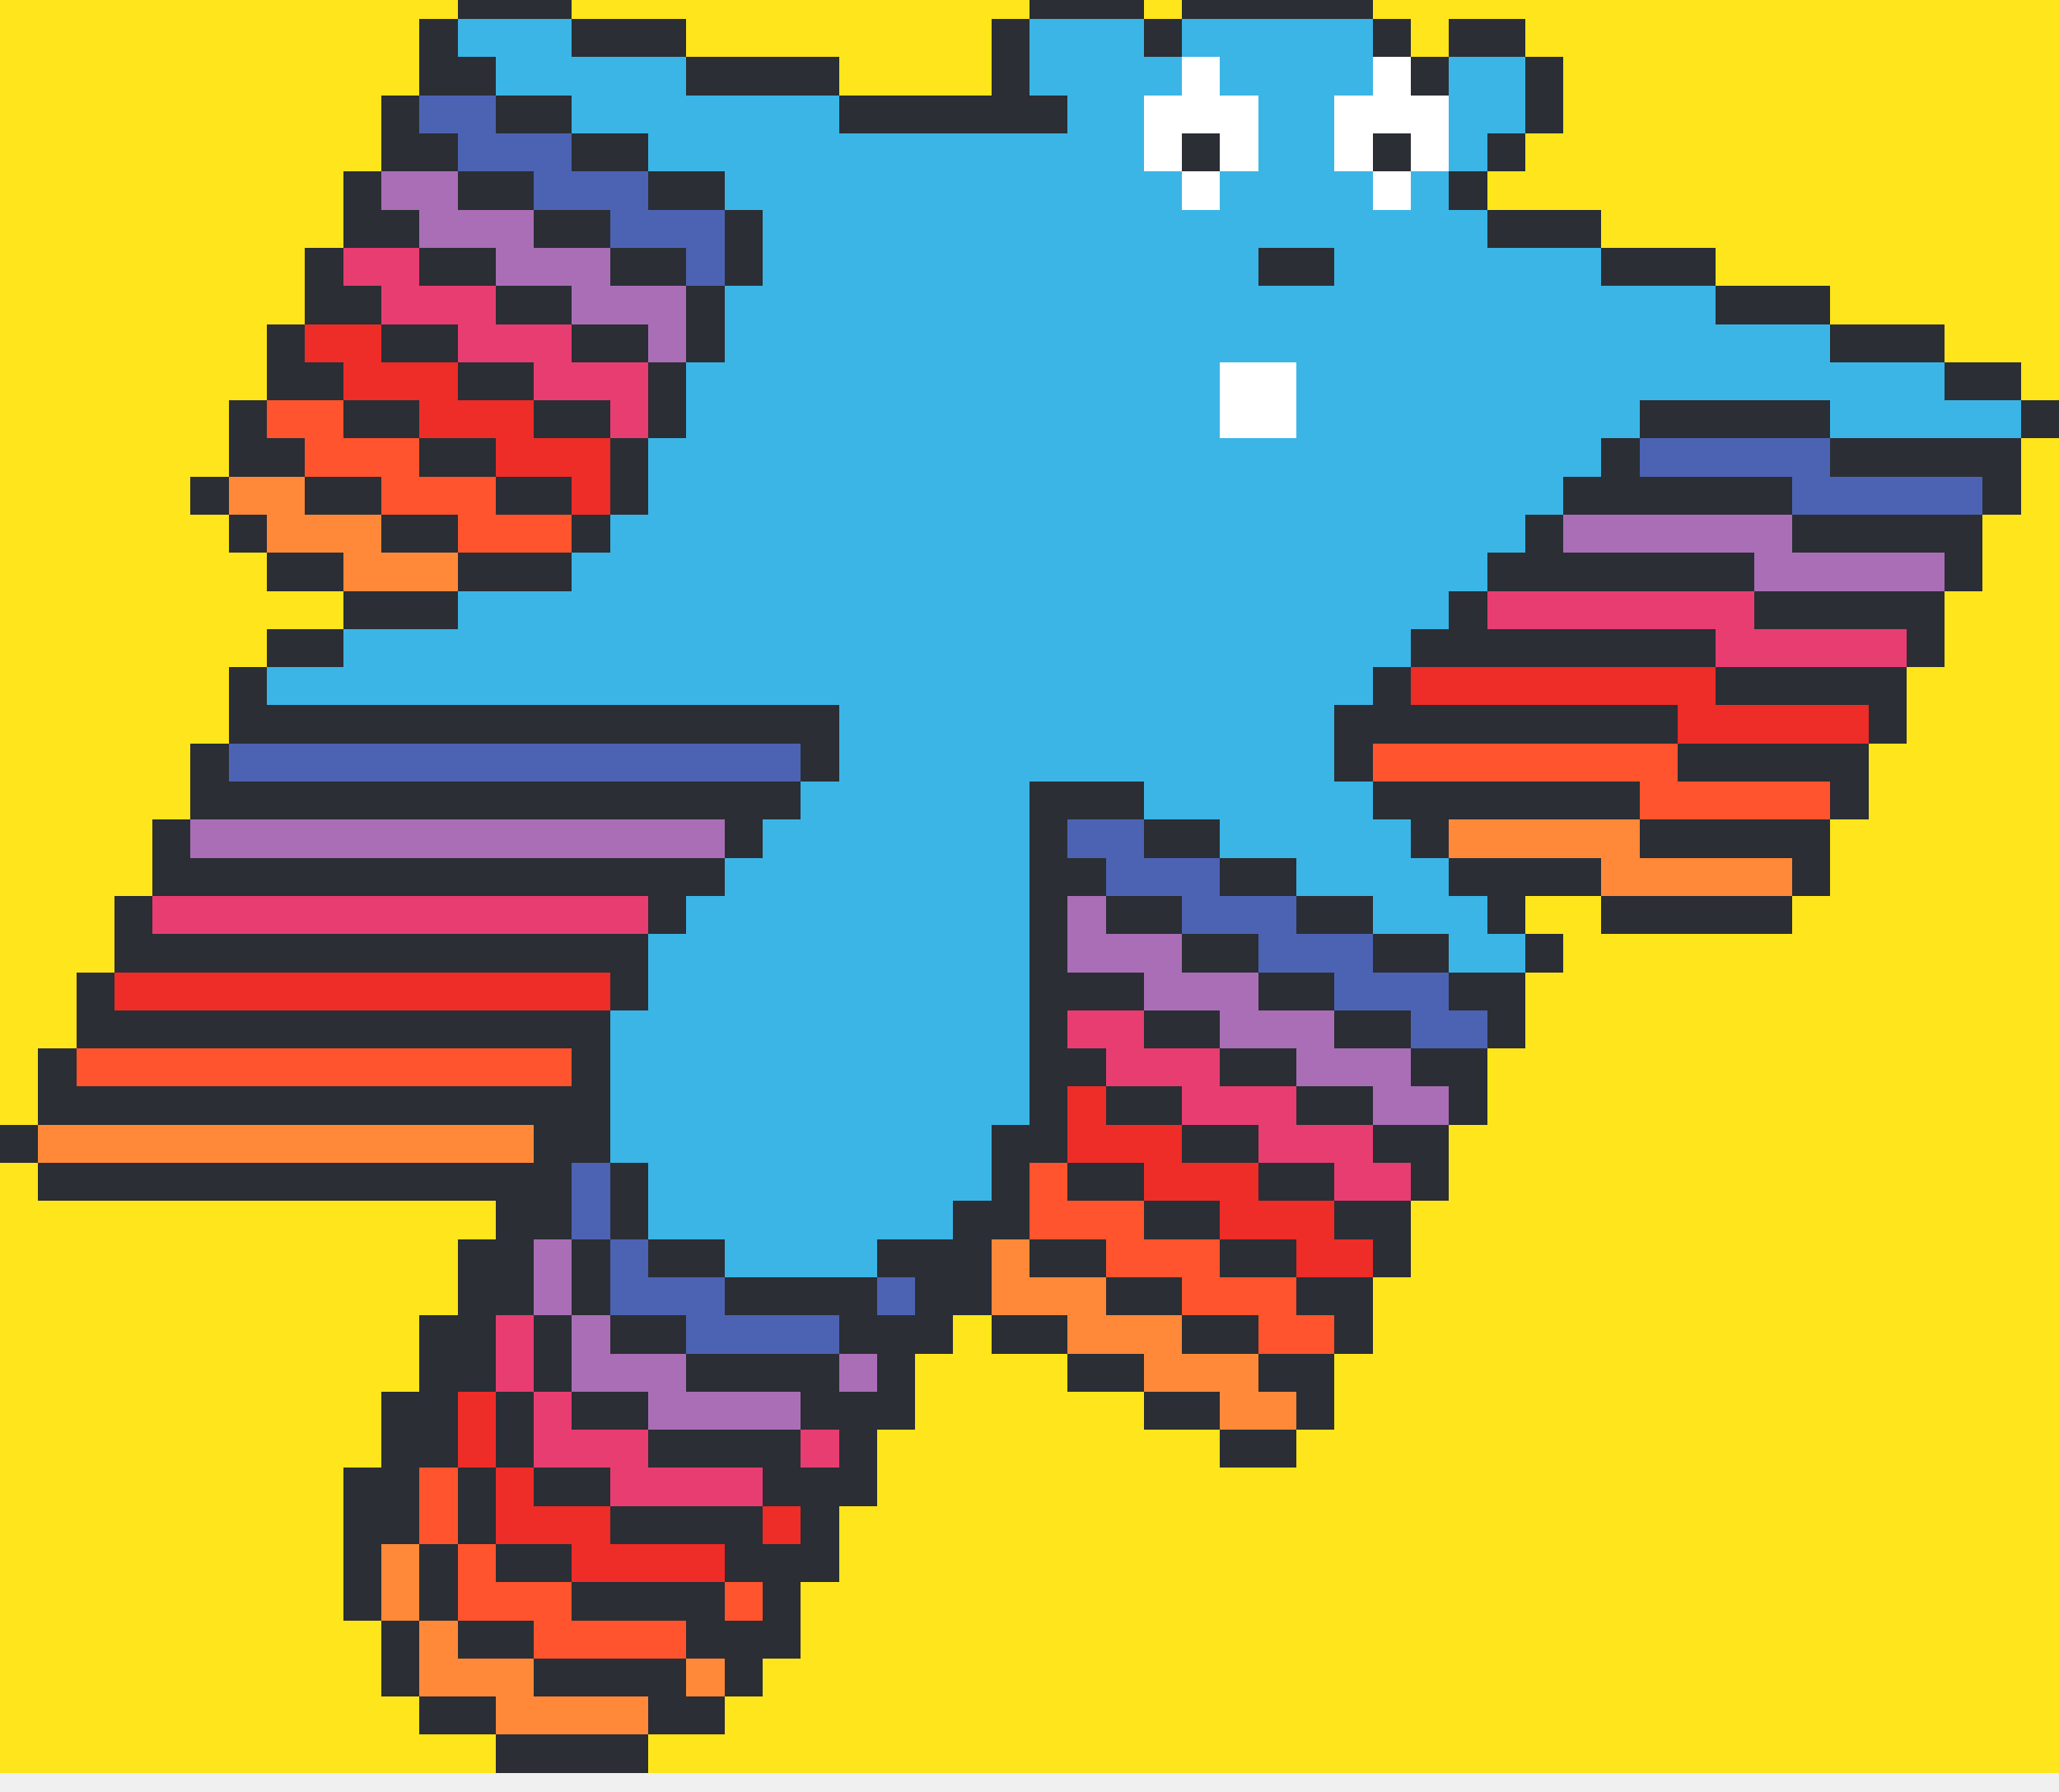
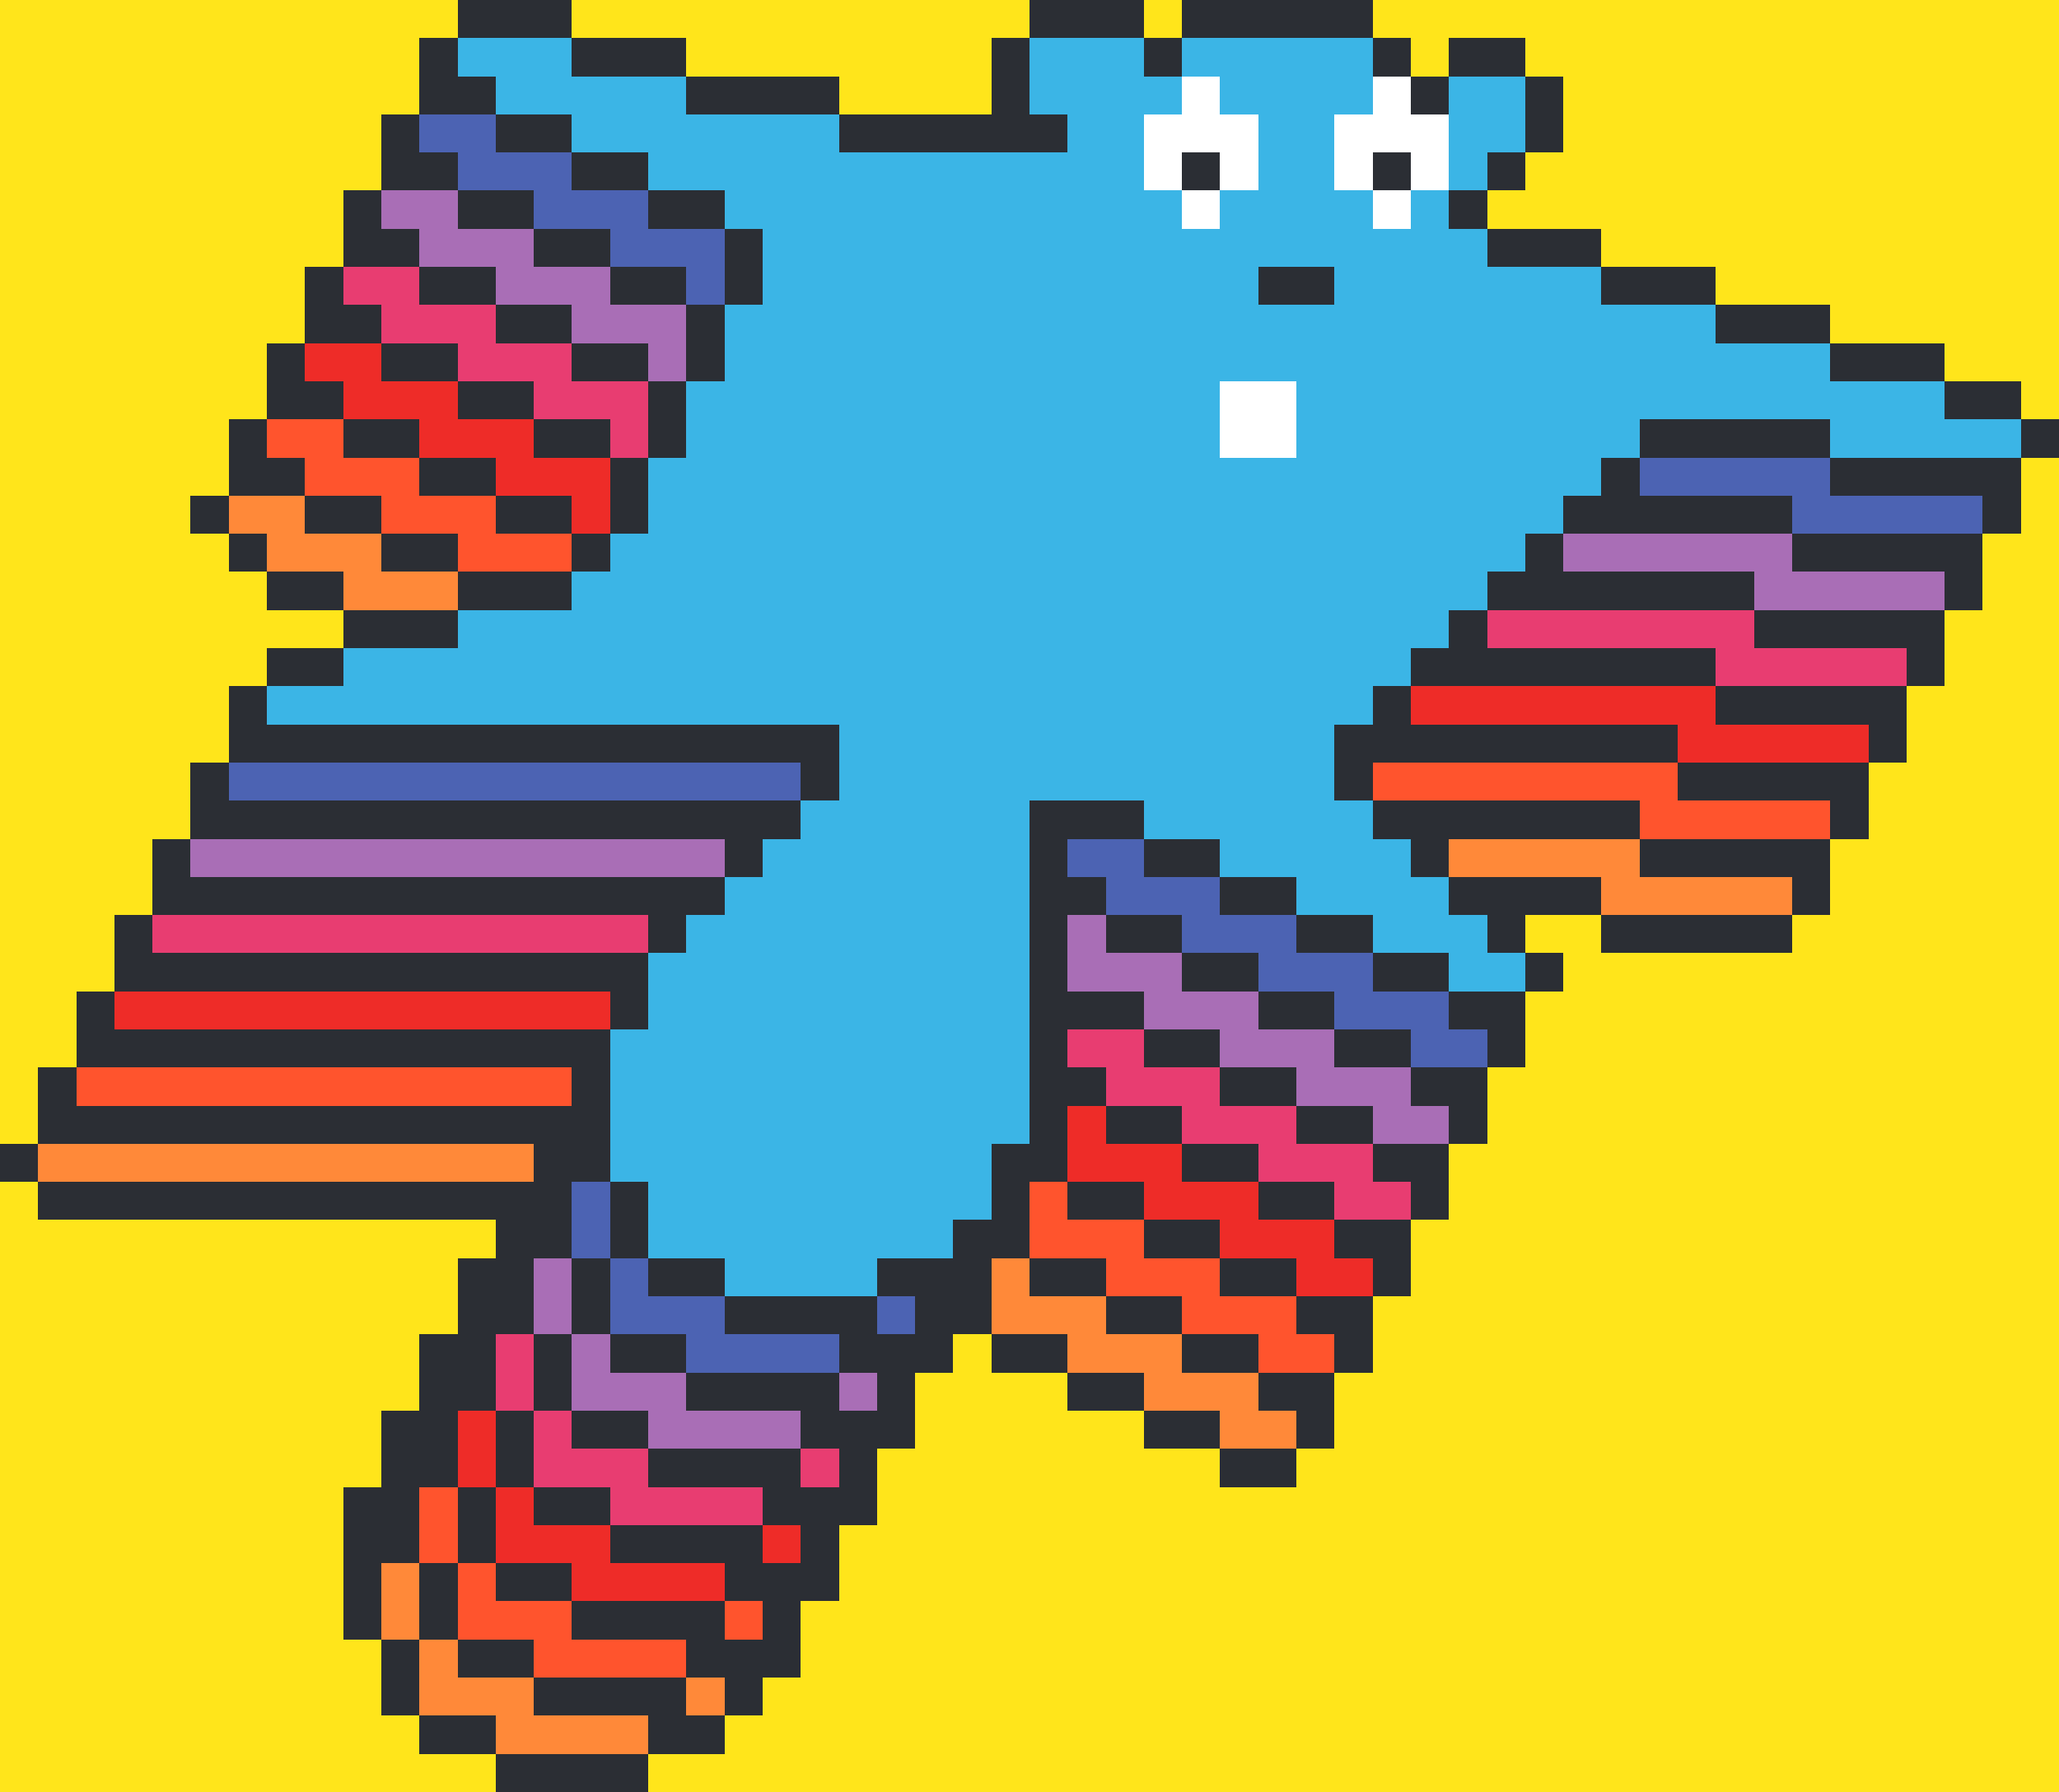
- <svg xmlns="http://www.w3.org/2000/svg" viewBox="0 0 54 47" shape-rendering="crispEdges">
+ <svg xmlns="http://www.w3.org/2000/svg" viewBox="0 -0.5 54 47" shape-rendering="crispEdges">
  <path stroke="#ffe51b" d="M0 0H12M15 0H27M30 0H31M36 0H54M0 1H11M18 1H26M37 1H38M40 1H54M0 2H11M22 2H26M41 2H54M0 3H10M41 3H54M0 4H10M40 4H54M0 5H9M39 5H54M0 6H9M42 6H54M0 7H8M45 7H54M0 8H8M48 8H54M0 9H7M51 9H54M0 10H7M53 10H54M0 11H6M0 12H6M53 12H54M0 13H5M53 13H54M0 14H6M52 14H54M0 15H7M52 15H54M0 16H9M51 16H54M0 17H7M51 17H54M0 18H6M50 18H54M0 19H6M50 19H54M0 20H5M49 20H54M0 21H5M49 21H54M0 22H4M48 22H54M0 23H4M48 23H54M0 24H3M40 24H42M47 24H54M0 25H3M41 25H54M0 26H2M40 26H54M0 27H2M40 27H54M0 28H1M39 28H54M0 29H1M39 29H54M38 30H54M0 31H1M38 31H54M0 32H13M37 32H54M0 33H12M37 33H54M0 34H12M36 34H54M0 35H11M25 35H26M36 35H54M0 36H11M24 36H28M35 36H54M0 37H10M24 37H30M35 37H54M0 38H10M23 38H32M34 38H54M0 39H9M23 39H54M0 40H9M22 40H54M0 41H9M22 41H54M0 42H9M21 42H54M0 43H10M21 43H54M0 44H10M20 44H54M0 45H11M19 45H54M0 46H13M17 46H54" />
  <path stroke="#2b2e34" d="M12 0H15M27 0H30M31 0H36M11 1H12M15 1H18M26 1H27M30 1H31M36 1H37M38 1H40M11 2H13M18 2H22M26 2H27M37 2H38M40 2H41M10 3H11M13 3H15M22 3H28M40 3H41M10 4H12M15 4H17M31 4H32M36 4H37M39 4H40M9 5H10M12 5H14M17 5H19M38 5H39M9 6H11M14 6H16M19 6H20M39 6H42M8 7H9M11 7H13M16 7H18M19 7H20M33 7H35M42 7H45M8 8H10M13 8H15M18 8H19M45 8H48M7 9H8M10 9H12M15 9H17M18 9H19M48 9H51M7 10H9M12 10H14M17 10H18M51 10H53M6 11H7M9 11H11M14 11H16M17 11H18M43 11H48M53 11H54M6 12H8M11 12H13M16 12H17M42 12H43M48 12H53M5 13H6M8 13H10M13 13H15M16 13H17M41 13H47M52 13H53M6 14H7M10 14H12M15 14H16M40 14H41M47 14H52M7 15H9M12 15H15M39 15H46M51 15H52M9 16H12M38 16H39M46 16H51M7 17H9M37 17H45M50 17H51M6 18H7M36 18H37M45 18H50M6 19H22M35 19H44M49 19H50M5 20H6M21 20H22M35 20H36M44 20H49M5 21H21M27 21H30M36 21H43M48 21H49M4 22H5M19 22H20M27 22H28M30 22H32M37 22H38M43 22H48M4 23H19M27 23H29M32 23H34M38 23H42M47 23H48M3 24H4M17 24H18M27 24H28M29 24H31M34 24H36M39 24H40M42 24H47M3 25H17M27 25H28M31 25H33M36 25H38M40 25H41M2 26H3M16 26H17M27 26H30M33 26H35M38 26H40M2 27H16M27 27H28M30 27H32M35 27H37M39 27H40M1 28H2M15 28H16M27 28H29M32 28H34M37 28H39M1 29H16M27 29H28M29 29H31M34 29H36M38 29H39M0 30H1M14 30H16M26 30H28M31 30H33M36 30H38M1 31H15M16 31H17M26 31H27M28 31H30M33 31H35M37 31H38M13 32H15M16 32H17M25 32H27M30 32H32M35 32H37M12 33H14M15 33H16M17 33H19M23 33H26M27 33H29M32 33H34M36 33H37M12 34H14M15 34H16M19 34H23M24 34H26M29 34H31M34 34H36M11 35H13M14 35H15M16 35H18M22 35H25M26 35H28M31 35H33M35 35H36M11 36H13M14 36H15M18 36H22M23 36H24M28 36H30M33 36H35M10 37H12M13 37H14M15 37H17M21 37H24M30 37H32M34 37H35M10 38H12M13 38H14M17 38H21M22 38H23M32 38H34M9 39H11M12 39H13M14 39H16M20 39H23M9 40H11M12 40H13M16 40H20M21 40H22M9 41H10M11 41H12M13 41H15M19 41H22M9 42H10M11 42H12M15 42H19M20 42H21M10 43H11M12 43H14M18 43H21M10 44H11M14 44H18M19 44H20M11 45H13M17 45H19M13 46H17" />
  <path stroke="#3bb5e6" d="M12 1H15M27 1H30M31 1H36M13 2H18M27 2H31M32 2H36M38 2H40M15 3H22M28 3H30M33 3H35M38 3H40M17 4H30M33 4H35M38 4H39M19 5H31M32 5H36M37 5H38M20 6H39M20 7H33M35 7H42M19 8H45M19 9H48M18 10H32M34 10H51M18 11H32M34 11H43M48 11H53M17 12H42M17 13H41M16 14H40M15 15H39M12 16H38M9 17H37M7 18H36M22 19H35M22 20H35M21 21H27M30 21H36M20 22H27M32 22H37M19 23H27M34 23H38M18 24H27M36 24H39M17 25H27M38 25H40M17 26H27M16 27H27M16 28H27M16 29H27M16 30H26M17 31H26M17 32H25M19 33H23" />
  <path stroke="#ffffff" d="M31 2H32M36 2H37M30 3H33M35 3H38M30 4H31M32 4H33M35 4H36M37 4H38M31 5H32M36 5H37M32 10H34M32 11H34" />
  <path stroke="#4c63b3" d="M11 3H13M12 4H15M14 5H17M16 6H19M18 7H19M43 12H48M47 13H52M6 20H21M28 22H30M29 23H32M31 24H34M33 25H36M35 26H38M37 27H39M15 31H16M15 32H16M16 33H17M16 34H19M23 34H24M18 35H22" />
  <path stroke="#a96eb6" d="M10 5H12M11 6H14M13 7H16M15 8H18M17 9H18M41 14H47M46 15H51M5 22H19M28 24H29M28 25H31M30 26H33M32 27H35M34 28H37M36 29H38M14 33H15M14 34H15M15 35H16M15 36H18M22 36H23M17 37H21" />
  <path stroke="#e83d71" d="M9 7H11M10 8H13M12 9H15M14 10H17M16 11H17M39 16H46M45 17H50M4 24H17M28 27H30M29 28H32M31 29H34M33 30H36M35 31H37M13 35H14M13 36H14M14 37H15M14 38H17M21 38H22M16 39H20" />
  <path stroke="#ee2c28" d="M8 9H10M9 10H12M11 11H14M13 12H16M15 13H16M37 18H45M44 19H49M3 26H16M28 29H29M28 30H31M30 31H33M32 32H35M34 33H36M12 37H13M12 38H13M13 39H14M13 40H16M20 40H21M15 41H19" />
  <path stroke="#ff542d" d="M7 11H9M8 12H11M10 13H13M12 14H15M36 20H44M43 21H48M2 28H15M27 31H28M27 32H30M29 33H32M31 34H34M33 35H35M11 39H12M11 40H12M12 41H13M12 42H15M19 42H20M14 43H18" />
  <path stroke="#ff8939" d="M6 13H8M7 14H10M9 15H12M38 22H43M42 23H47M1 30H14M26 33H27M26 34H29M28 35H31M30 36H33M32 37H34M10 41H11M10 42H11M11 43H12M11 44H14M18 44H19M13 45H17" />
</svg>
